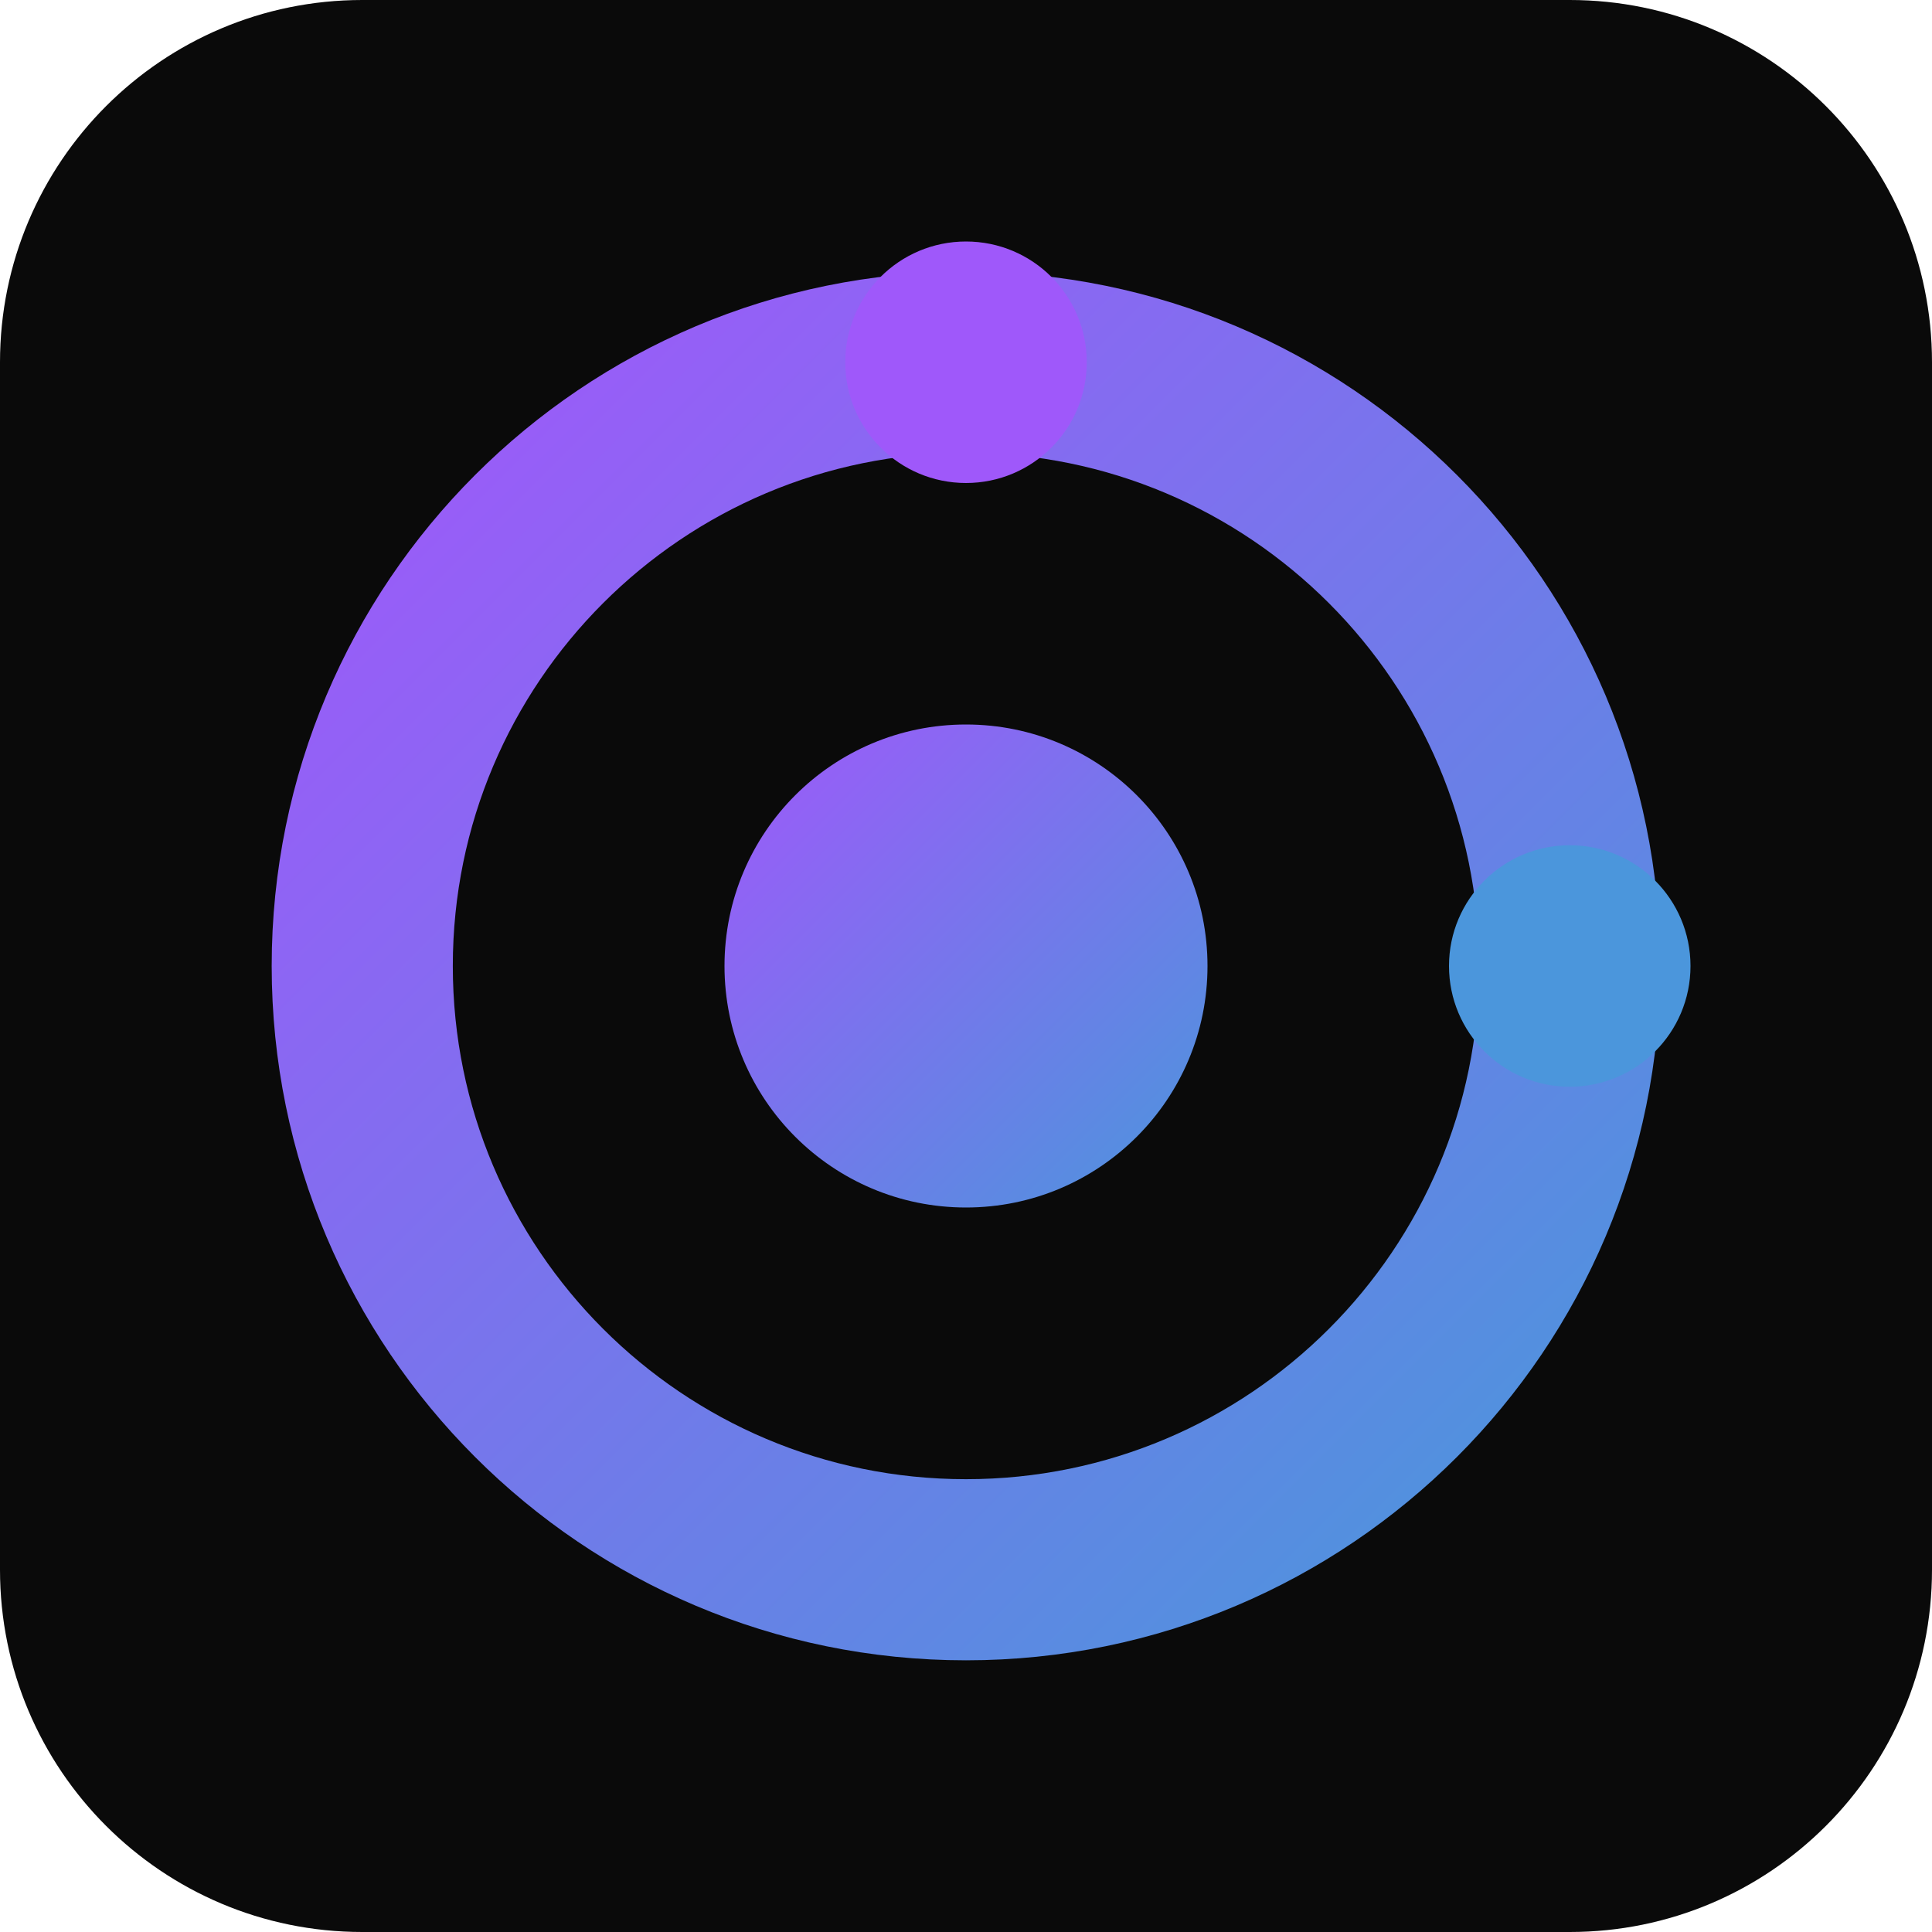
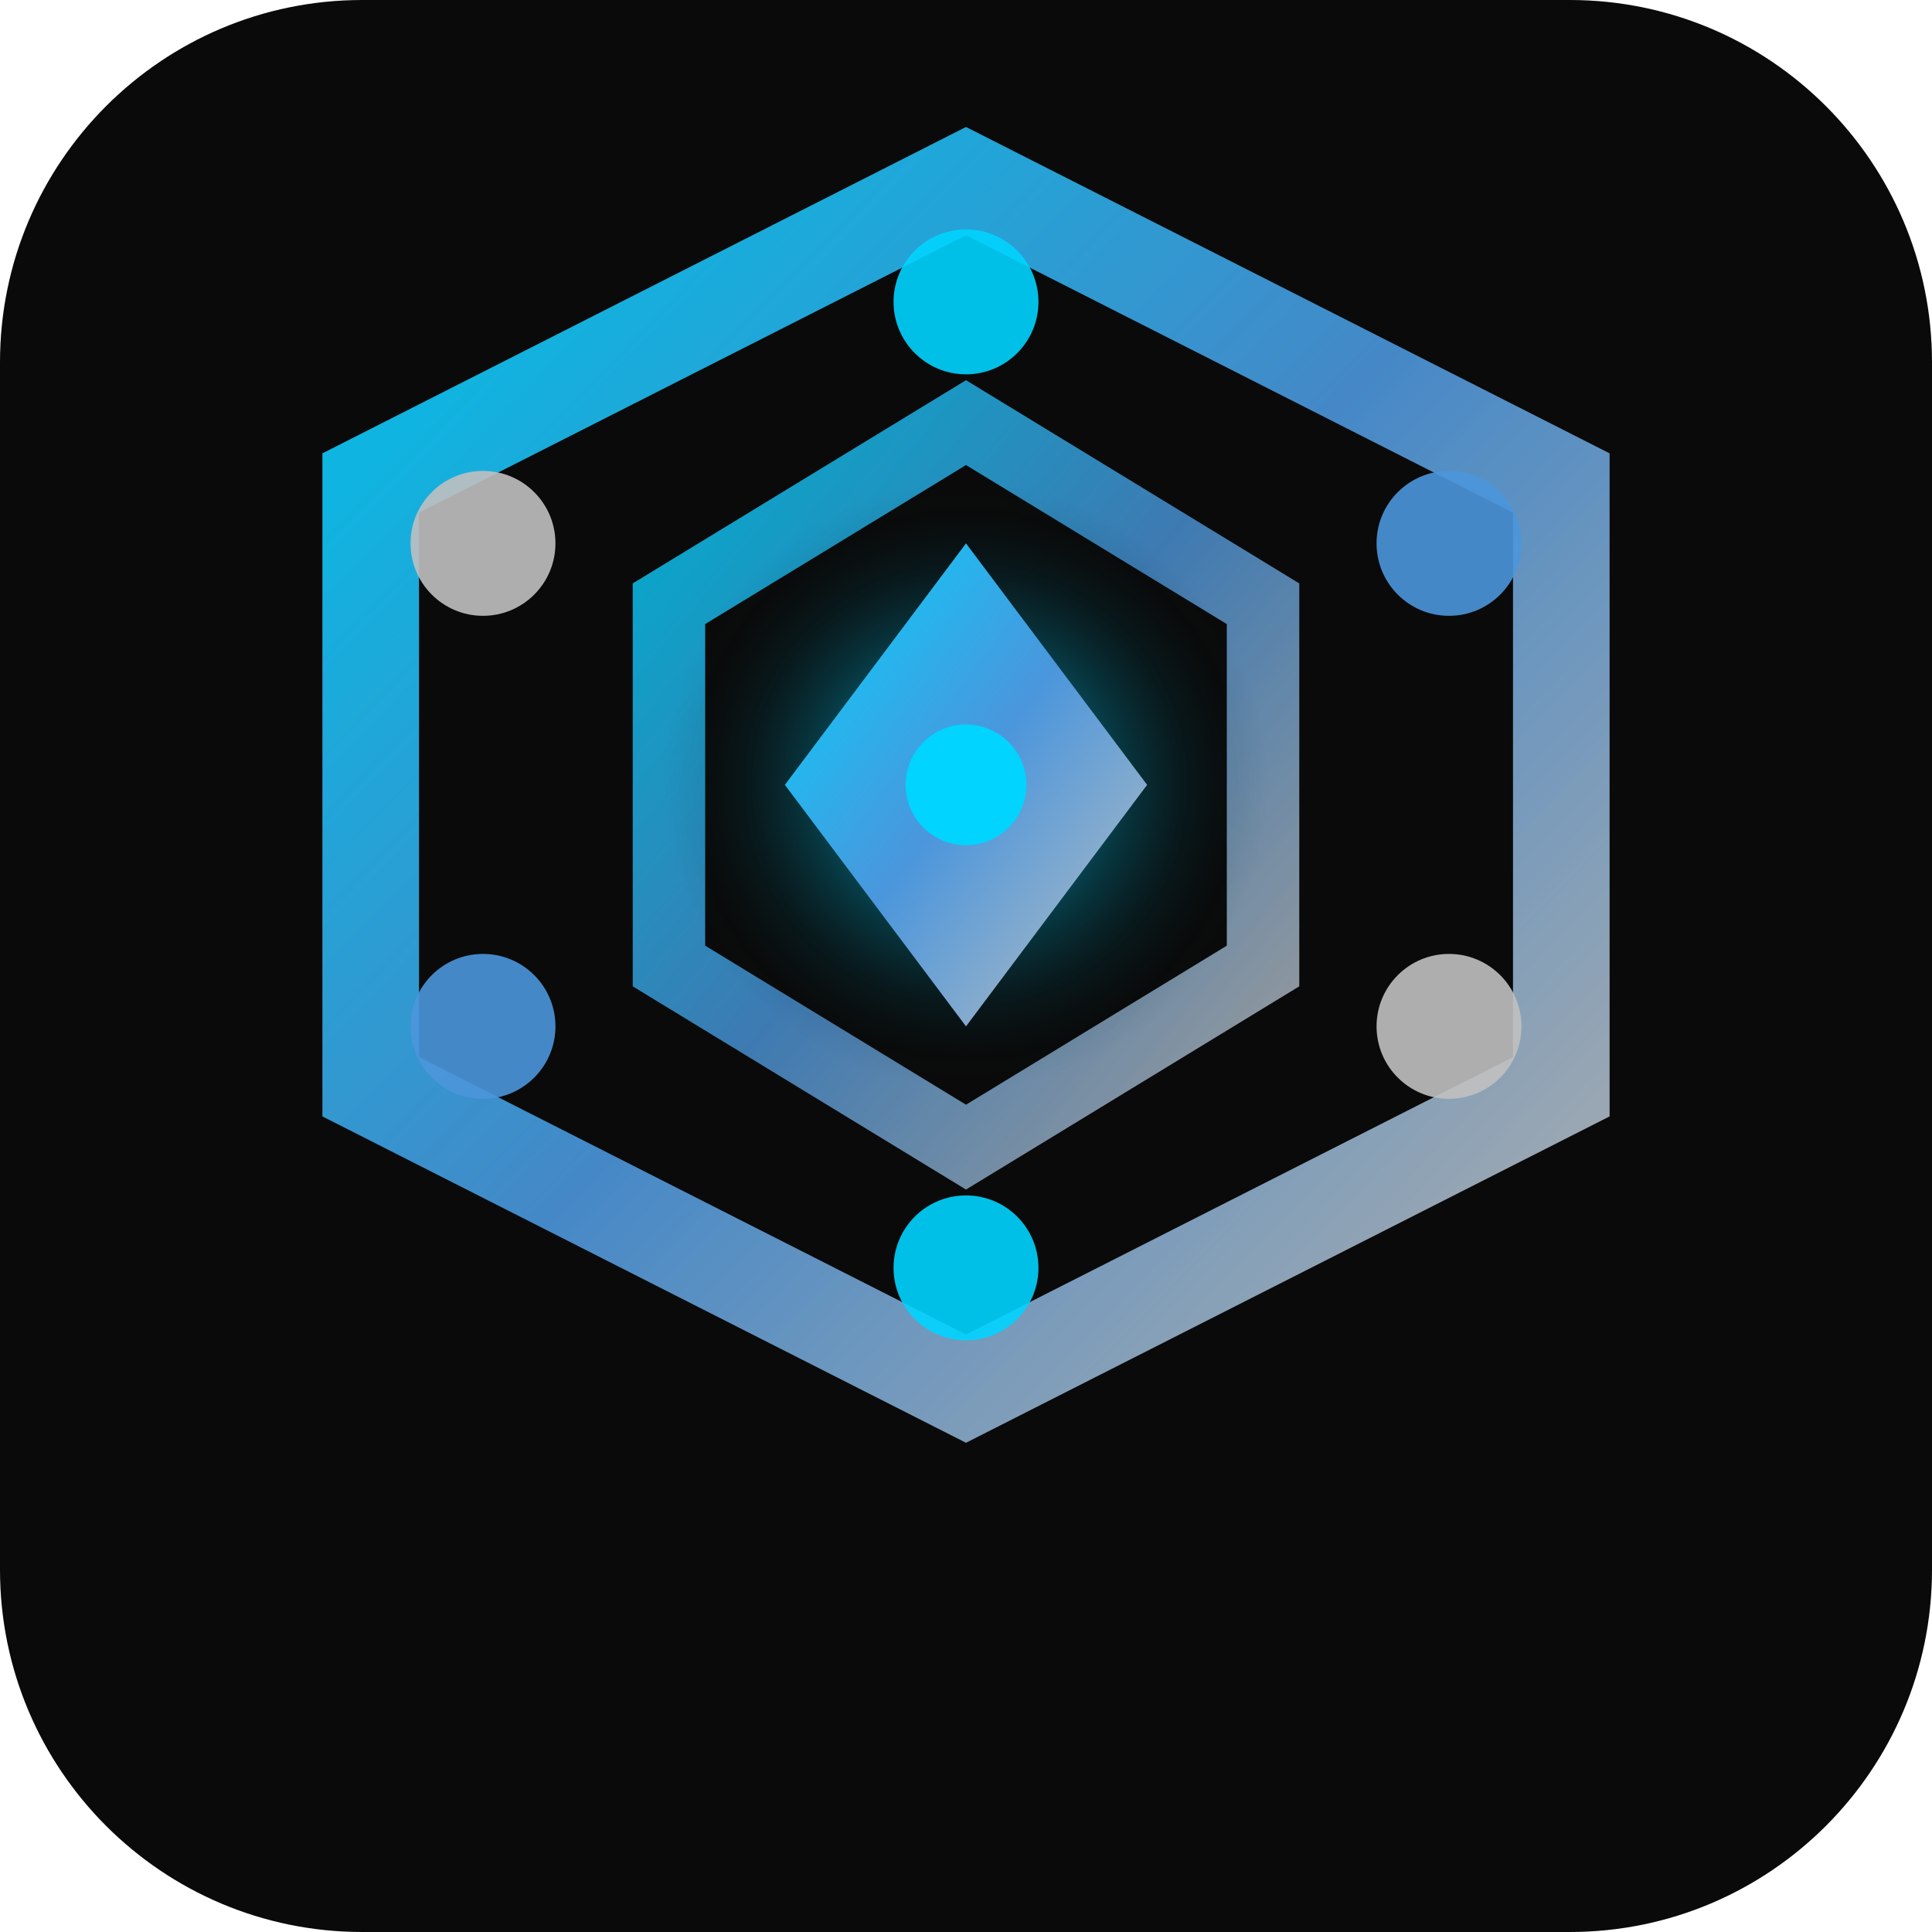
<svg xmlns="http://www.w3.org/2000/svg" viewBox="0 0 16 16">
  <defs>
-     <linearGradient id="grad16" x1="0%" y1="0%" x2="100%" y2="100%">
-       <stop offset="0%" style="stop-color:#9f58fa;stop-opacity:1" />
-       <stop offset="100%" style="stop-color:#4B96DC;stop-opacity:1" />
+     <linearGradient id="fabriconGradient16" x1="0%" y1="0%" x2="100%" y2="100%">
+       <stop offset="0%" style="stop-color:#00d4ff;stop-opacity:1" />
+       <stop offset="50%" style="stop-color:#4B96DC;stop-opacity:1" />
+       <stop offset="100%" style="stop-color:#c0c0c0;stop-opacity:1" />
    </linearGradient>
+     <radialGradient id="precisionGlow16" cx="50%" cy="50%" r="50%">
+       <stop offset="0%" style="stop-color:#ffffff;stop-opacity:0.9" />
+       <stop offset="40%" style="stop-color:#00d4ff;stop-opacity:0.6" />
+       <stop offset="100%" style="stop-color:#000000;stop-opacity:0" />
+     </radialGradient>
  </defs>
  <rect width="16" height="16" rx="3" fill="#0a0a0a" />
-   <circle cx="8" cy="8" r="5" fill="none" stroke="url(#grad16)" stroke-width="1.5" />
-   <circle cx="8" cy="8" r="2" fill="url(#grad16)" />
-   <circle cx="8" cy="3" r="1" fill="#9f58fa" />
-   <circle cx="13" cy="8" r="1" fill="#4B96DC" />
+   <polygon points="8,1.5 12.93,4 12.93,9 8,11.5 3.07,9 3.07,4" fill="none" stroke="url(#fabriconGradient16)" stroke-width="0.8" opacity="0.9" />
+   <polygon points="8,3.5 10.46,5 10.46,8 8,9.5 5.54,8 5.54,5" fill="none" stroke="url(#fabriconGradient16)" stroke-width="0.6" opacity="0.8" />
+   <circle cx="8" cy="6.5" r="2.5" fill="url(#precisionGlow16)" opacity="0.6" />
+   <polygon points="8,4.5 9.5,6.5 8,8.5 6.5,6.5" fill="url(#fabriconGradient16)" />
+   <circle cx="8" cy="2.5" r="0.6" fill="#00d4ff" opacity="0.9" />
+   <circle cx="12" cy="4.5" r="0.6" fill="#4B96DC" opacity="0.9" />
+   <circle cx="12" cy="8.5" r="0.6" fill="#c0c0c0" opacity="0.9" />
+   <circle cx="8" cy="10.5" r="0.6" fill="#00d4ff" opacity="0.9" />
+   <circle cx="4" cy="8.5" r="0.6" fill="#4B96DC" opacity="0.9" />
+   <circle cx="4" cy="4.5" r="0.6" fill="#c0c0c0" opacity="0.9" />
+   <circle cx="8" cy="6.5" r="0.5" fill="#00d4ff" />
</svg>
